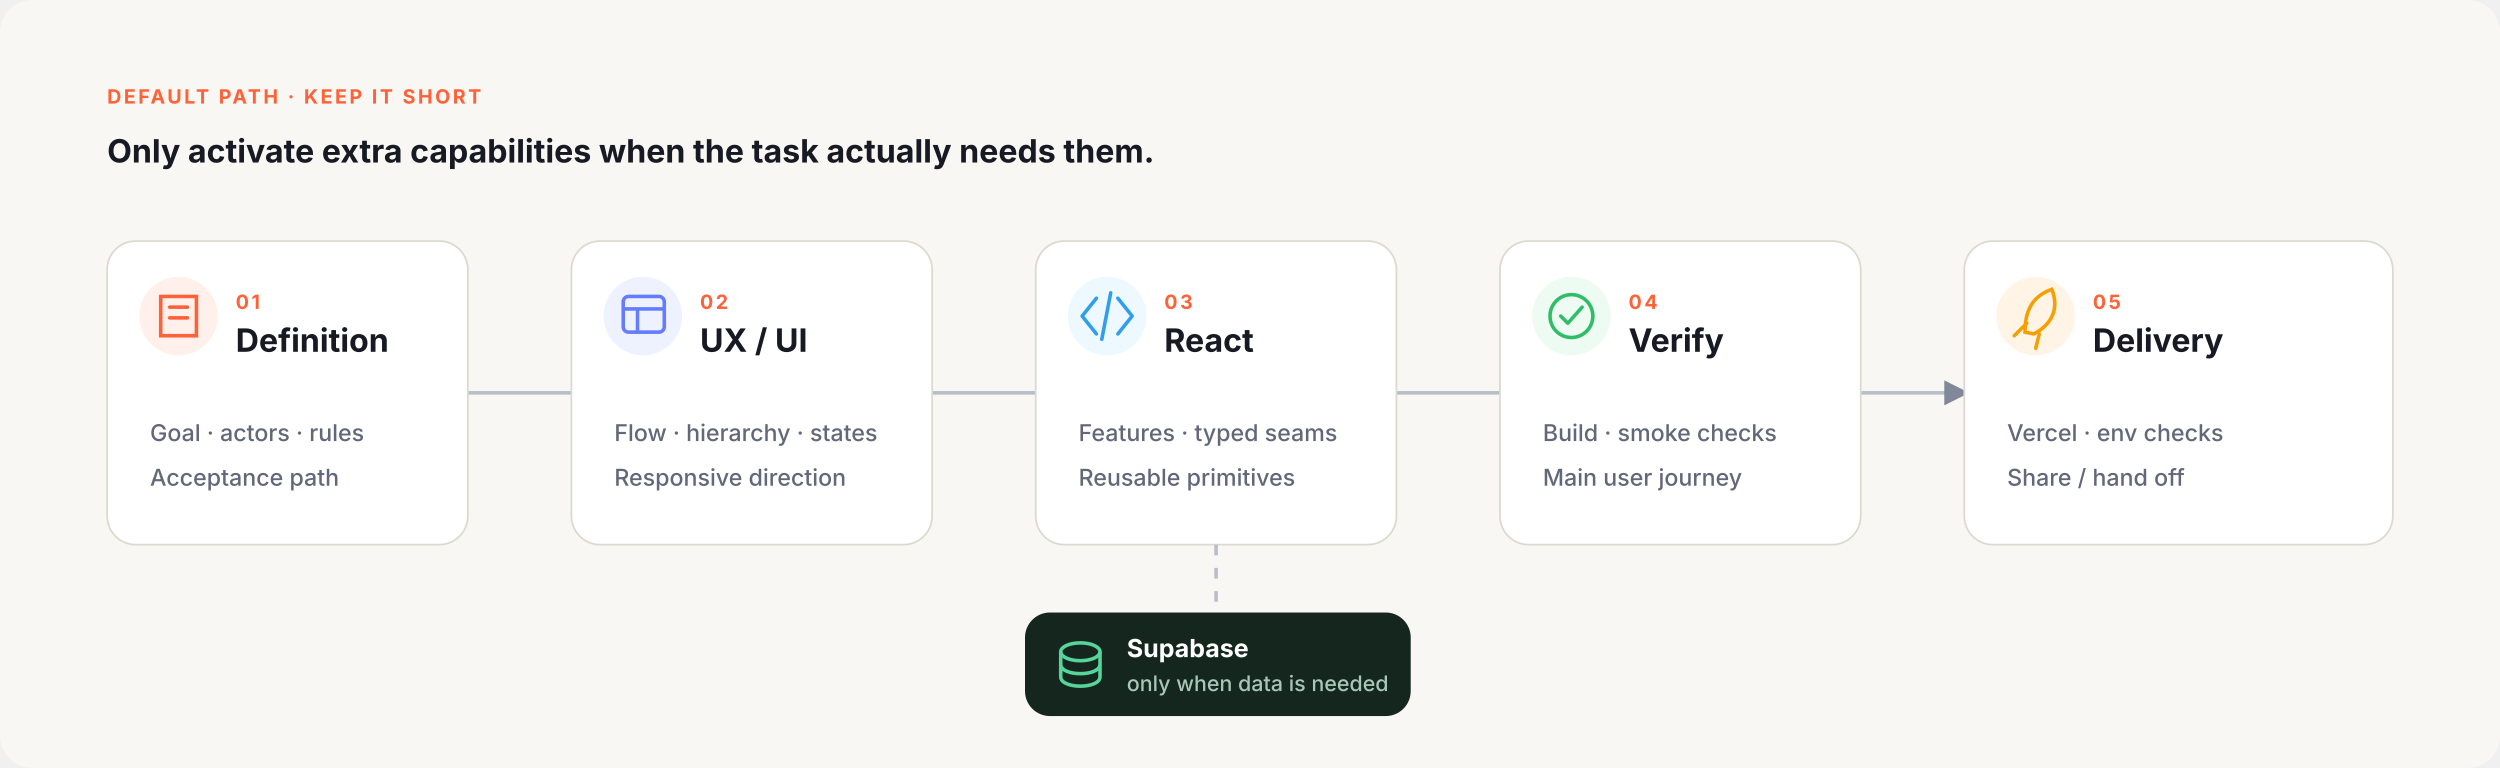
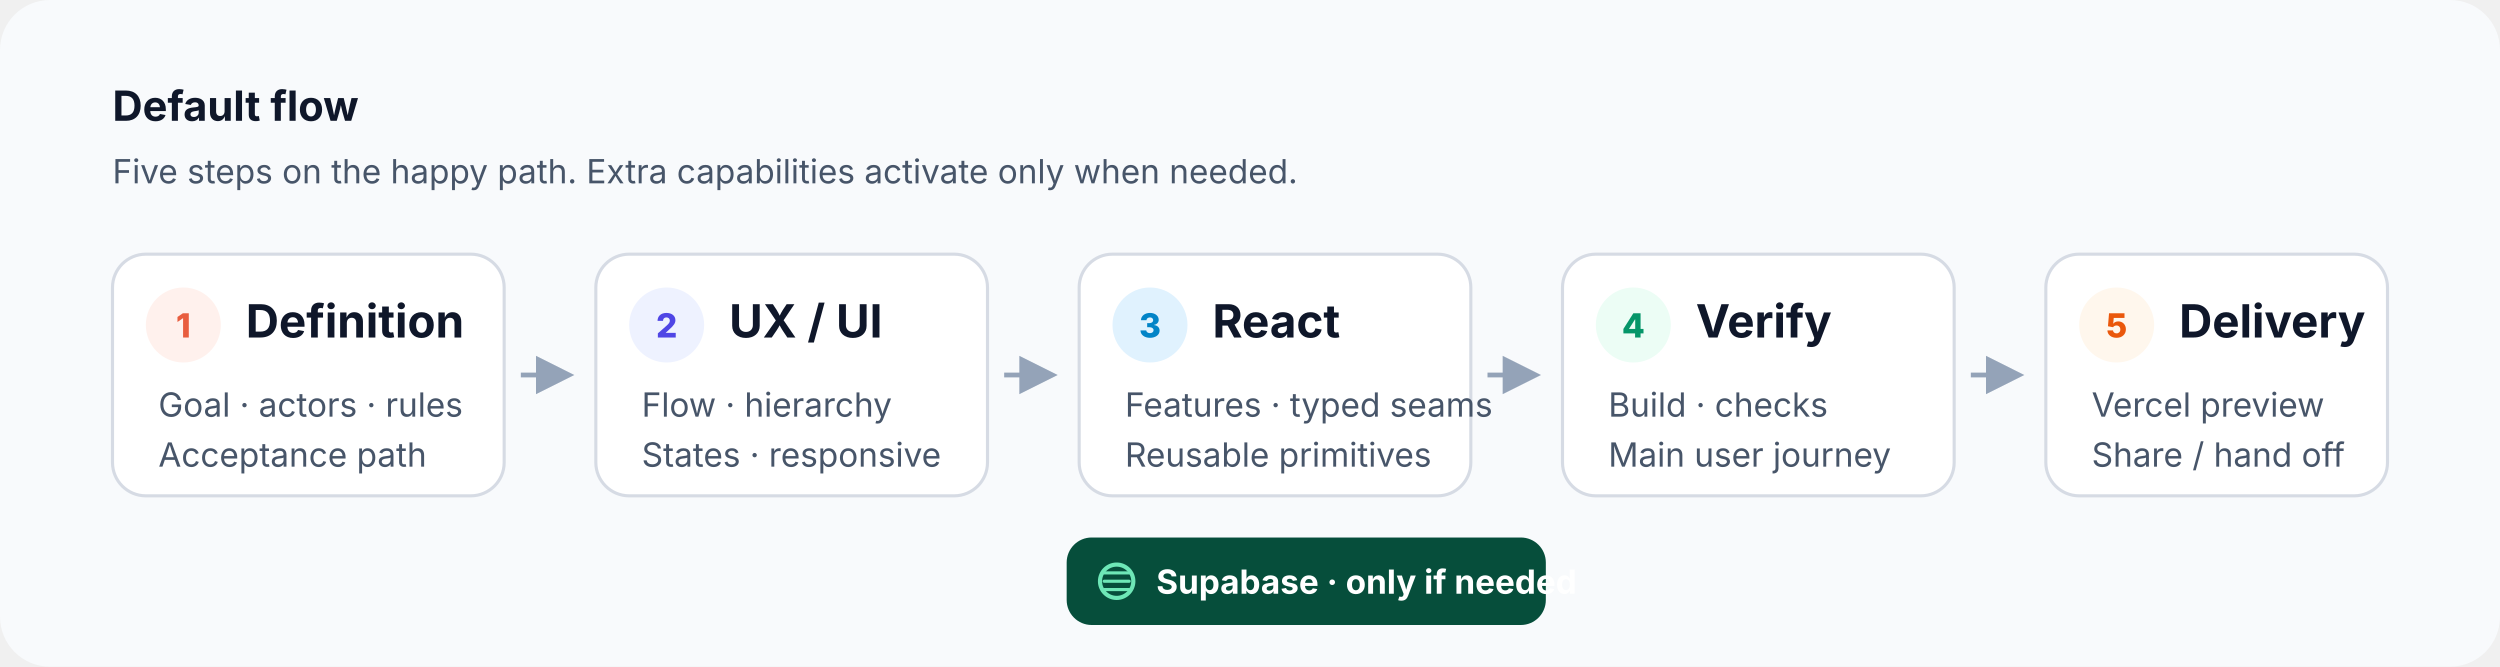
- <svg xmlns="http://www.w3.org/2000/svg" width="1400" height="430" viewBox="0 0 1400 430" role="img" aria-labelledby="title desc">
+ <svg xmlns="http://www.w3.org/2000/svg" width="1200" height="320" viewBox="0 0 1200 320" role="img" aria-labelledby="title desc">
  <defs>
-     <marker id="a" viewBox="0 0 10 10" refX="8" refY="5" markerWidth="7" markerHeight="7" orient="auto">
-       <path d="M0 0 10 5 0 10Z" fill="#818899" />
+     <marker id="arrow" viewBox="0 0 10 10" refX="8" refY="5" markerWidth="8" markerHeight="8" orient="auto">
+       <path d="M0,0 L10,5 L0,10 Z" fill="#94a3b8" />
    </marker>
-     <style>.h{font:700 18px Inter,Arial,sans-serif;fill:#171923}.b{font:500 13px Inter,Arial,sans-serif;fill:#626879}.n{font:700 11px Inter,Arial,sans-serif;letter-spacing:1.4px;fill:#ff6238}.line{stroke:#b7bdc9;stroke-width:2;marker-end:url(#a)}.dash{stroke:#b7bdc9;stroke-width:2;stroke-dasharray:6 7}</style>
  </defs>
-   <rect width="1400" height="430" rx="18" fill="#f8f7f4" />
-   <text x="60" y="58" class="n">DEFAULT PATH · KEEP IT SHORT</text>
-   <text x="60" y="91" class="h">Only activate extra capabilities when the task actually needs them.</text>
-   <path d="M262 220h58M522 220h58M782 220h58M1042 220h58" class="line" />
-   <g transform="translate(60 135)">
-     <rect width="202" height="170" rx="16" fill="#fff" stroke="#ddd9d1" />
-     <circle cx="40" cy="42" r="22" fill="#fff0eb" />
-     <path d="M30 31h20v22H30zM35 37h10M35 43h10" fill="none" stroke="#ff6238" stroke-width="2" stroke-linecap="round" />
-     <text x="72" y="38" class="n">01</text>
-     <text x="72" y="62" class="h">Definition</text>
-     <text x="24" y="112" class="b">Goal · actors · rules</text>
-     <text x="24" y="137" class="b">Acceptance path</text>
-   </g>
-   <g transform="translate(320 135)">
-     <rect width="202" height="170" rx="16" fill="#fff" stroke="#ddd9d1" />
-     <circle cx="40" cy="42" r="22" fill="#eef2ff" />
-     <rect x="29" y="31" width="23" height="20" rx="3" fill="none" stroke="#647cff" stroke-width="2" />
-     <path d="M29 38h23M37 38v13" stroke="#647cff" stroke-width="2" />
-     <text x="72" y="38" class="n">02</text>
-     <text x="72" y="62" class="h">UX / UI</text>
-     <text x="24" y="112" class="b">Flow · hierarchy · states</text>
-     <text x="24" y="137" class="b">Responsive direction</text>
-   </g>
-   <g transform="translate(580 135)">
-     <rect width="202" height="170" rx="16" fill="#fff" stroke="#ddd9d1" />
-     <circle cx="40" cy="42" r="22" fill="#eef8ff" />
-     <path d="m34 32-8 10 8 10M46 32l8 10-8 10M42 29l-5 26" fill="none" stroke="#2f9eeb" stroke-width="2" stroke-linecap="round" stroke-linejoin="round" />
-     <text x="72" y="38" class="n">03</text>
-     <text x="72" y="62" class="h">React</text>
-     <text x="24" y="112" class="b">Features · typed seams</text>
-     <text x="24" y="137" class="b">Reusable primitives</text>
-   </g>
-   <g transform="translate(840 135)">
-     <rect width="202" height="170" rx="16" fill="#fff" stroke="#ddd9d1" />
-     <circle cx="40" cy="42" r="22" fill="#edfbf2" />
-     <circle cx="40" cy="42" r="12" fill="none" stroke="#2fbd67" stroke-width="2" />
-     <path d="m34 42 4 4 8-9" fill="none" stroke="#2fbd67" stroke-width="2" stroke-linecap="round" stroke-linejoin="round" />
-     <text x="72" y="38" class="n">04</text>
-     <text x="72" y="62" class="h">Verify</text>
-     <text x="24" y="112" class="b">Build · smoke checks</text>
-     <text x="24" y="137" class="b">Main user journey</text>
-   </g>
-   <g transform="translate(1100 135)">
-     <rect width="240" height="170" rx="16" fill="#fff" stroke="#ddd9d1" />
-     <circle cx="40" cy="42" r="22" fill="#fff4e6" />
-     <path d="M34 51c0-12 4-20 15-24 4 10 1 19-10 25l-5-1zM35 46l-7 7M42 52l-2 8" fill="none" stroke="#f59f00" stroke-width="2" stroke-linecap="round" />
-     <text x="72" y="38" class="n">05</text>
-     <text x="72" y="62" class="h">Delivery</text>
-     <text x="24" y="112" class="b">Vercel · env checks</text>
-     <text x="24" y="137" class="b">Share / hand off</text>
-   </g>
-   <path d="M681 305v38" class="dash" />
-   <g transform="translate(574 343)">
-     <rect width="216" height="58" rx="14" fill="#15261f" />
-     <ellipse cx="31" cy="22" rx="11" ry="5" fill="none" stroke="#56d59a" stroke-width="2" />
-     <path d="M20 22v14c0 7 22 7 22 0V22M20 29c0 7 22 7 22 0" fill="none" stroke="#56d59a" stroke-width="2" />
-     <text x="57" y="25" style="font:700 14px Inter,Arial,sans-serif;fill:#fff">Supabase</text>
-     <text x="57" y="44" style="font:500 12px Inter,Arial,sans-serif;fill:#a8c8b7">only when data is needed</text>
+   <rect width="1200" height="320" rx="24" fill="#f8fafc" />
+   <text x="54" y="58" font-family="system-ui,-apple-system,Segoe UI,sans-serif" font-size="20" font-weight="700" fill="#0f172a">Default flow</text>
+   <text x="54" y="88" font-family="system-ui,-apple-system,Segoe UI,sans-serif" font-size="16" fill="#475569">Five steps on the happy path. Extra capabilities activate only when needed.</text>
+   <g font-family="system-ui,-apple-system,Segoe UI,sans-serif">
+     <g transform="translate(54 122)">
+       <rect width="188" height="116" rx="16" fill="#ffffff" stroke="#d6dbe4" stroke-width="1.5" />
+       <circle cx="34" cy="34" r="18" fill="#fff1ed" />
+       <text x="34" y="40" text-anchor="middle" font-size="16" font-weight="800" fill="#e85d3f">1</text>
+       <text x="64" y="40" font-size="22" font-weight="750" fill="#0f172a">Definition</text>
+       <text x="22" y="78" font-size="16" fill="#475569">Goal · actors · rules</text>
+       <text x="22" y="102" font-size="16" fill="#475569">Acceptance path</text>
+     </g>
+     <path d="M250 180 H272" stroke="#94a3b8" stroke-width="2.3" marker-end="url(#arrow)" />
+     <g transform="translate(286 122)">
+       <rect width="188" height="116" rx="16" fill="#ffffff" stroke="#d6dbe4" stroke-width="1.5" />
+       <circle cx="34" cy="34" r="18" fill="#eef2ff" />
+       <text x="34" y="40" text-anchor="middle" font-size="16" font-weight="800" fill="#4f46e5">2</text>
+       <text x="64" y="40" font-size="22" font-weight="750" fill="#0f172a">UX / UI</text>
+       <text x="22" y="78" font-size="16" fill="#475569">Flow · hierarchy</text>
+       <text x="22" y="102" font-size="16" fill="#475569">States · responsive</text>
+     </g>
+     <path d="M482 180 H504" stroke="#94a3b8" stroke-width="2.3" marker-end="url(#arrow)" />
+     <g transform="translate(518 122)">
+       <rect width="188" height="116" rx="16" fill="#ffffff" stroke="#d6dbe4" stroke-width="1.5" />
+       <circle cx="34" cy="34" r="18" fill="#e0f2fe" />
+       <text x="34" y="40" text-anchor="middle" font-size="16" font-weight="800" fill="#0284c7">3</text>
+       <text x="64" y="40" font-size="22" font-weight="750" fill="#0f172a">React</text>
+       <text x="22" y="78" font-size="16" fill="#475569">Features · typed seams</text>
+       <text x="22" y="102" font-size="16" fill="#475569">Reusable primitives</text>
+     </g>
+     <path d="M714 180 H736" stroke="#94a3b8" stroke-width="2.3" marker-end="url(#arrow)" />
+     <g transform="translate(750 122)">
+       <rect width="188" height="116" rx="16" fill="#ffffff" stroke="#d6dbe4" stroke-width="1.5" />
+       <circle cx="34" cy="34" r="18" fill="#ecfdf5" />
+       <text x="34" y="40" text-anchor="middle" font-size="16" font-weight="800" fill="#059669">4</text>
+       <text x="64" y="40" font-size="22" font-weight="750" fill="#0f172a">Verify</text>
+       <text x="22" y="78" font-size="16" fill="#475569">Build · checks</text>
+       <text x="22" y="102" font-size="16" fill="#475569">Main user journey</text>
+     </g>
+     <path d="M946 180 H968" stroke="#94a3b8" stroke-width="2.3" marker-end="url(#arrow)" />
+     <g transform="translate(982 122)">
+       <rect width="164" height="116" rx="16" fill="#ffffff" stroke="#d6dbe4" stroke-width="1.5" />
+       <circle cx="34" cy="34" r="18" fill="#fff7ed" />
+       <text x="34" y="40" text-anchor="middle" font-size="16" font-weight="800" fill="#ea580c">5</text>
+       <text x="64" y="40" font-size="22" font-weight="750" fill="#0f172a">Delivery</text>
+       <text x="22" y="78" font-size="16" fill="#475569">Vercel preview</text>
+       <text x="22" y="102" font-size="16" fill="#475569">Share / hand off</text>
+     </g>
+     <g transform="translate(512 258)">
+       <rect width="230" height="42" rx="12" fill="#064e3b" />
+       <circle cx="24" cy="21" r="8" fill="none" stroke="#6ee7b7" stroke-width="2" />
+       <path d="M18 17h12M18 21h12M18 25h12" stroke="#6ee7b7" stroke-width="1.5" stroke-linecap="round" />
+       <text x="43" y="27" font-size="16" font-weight="700" fill="#ffffff">Supabase · only if needed</text>
+     </g>
  </g>
</svg>
